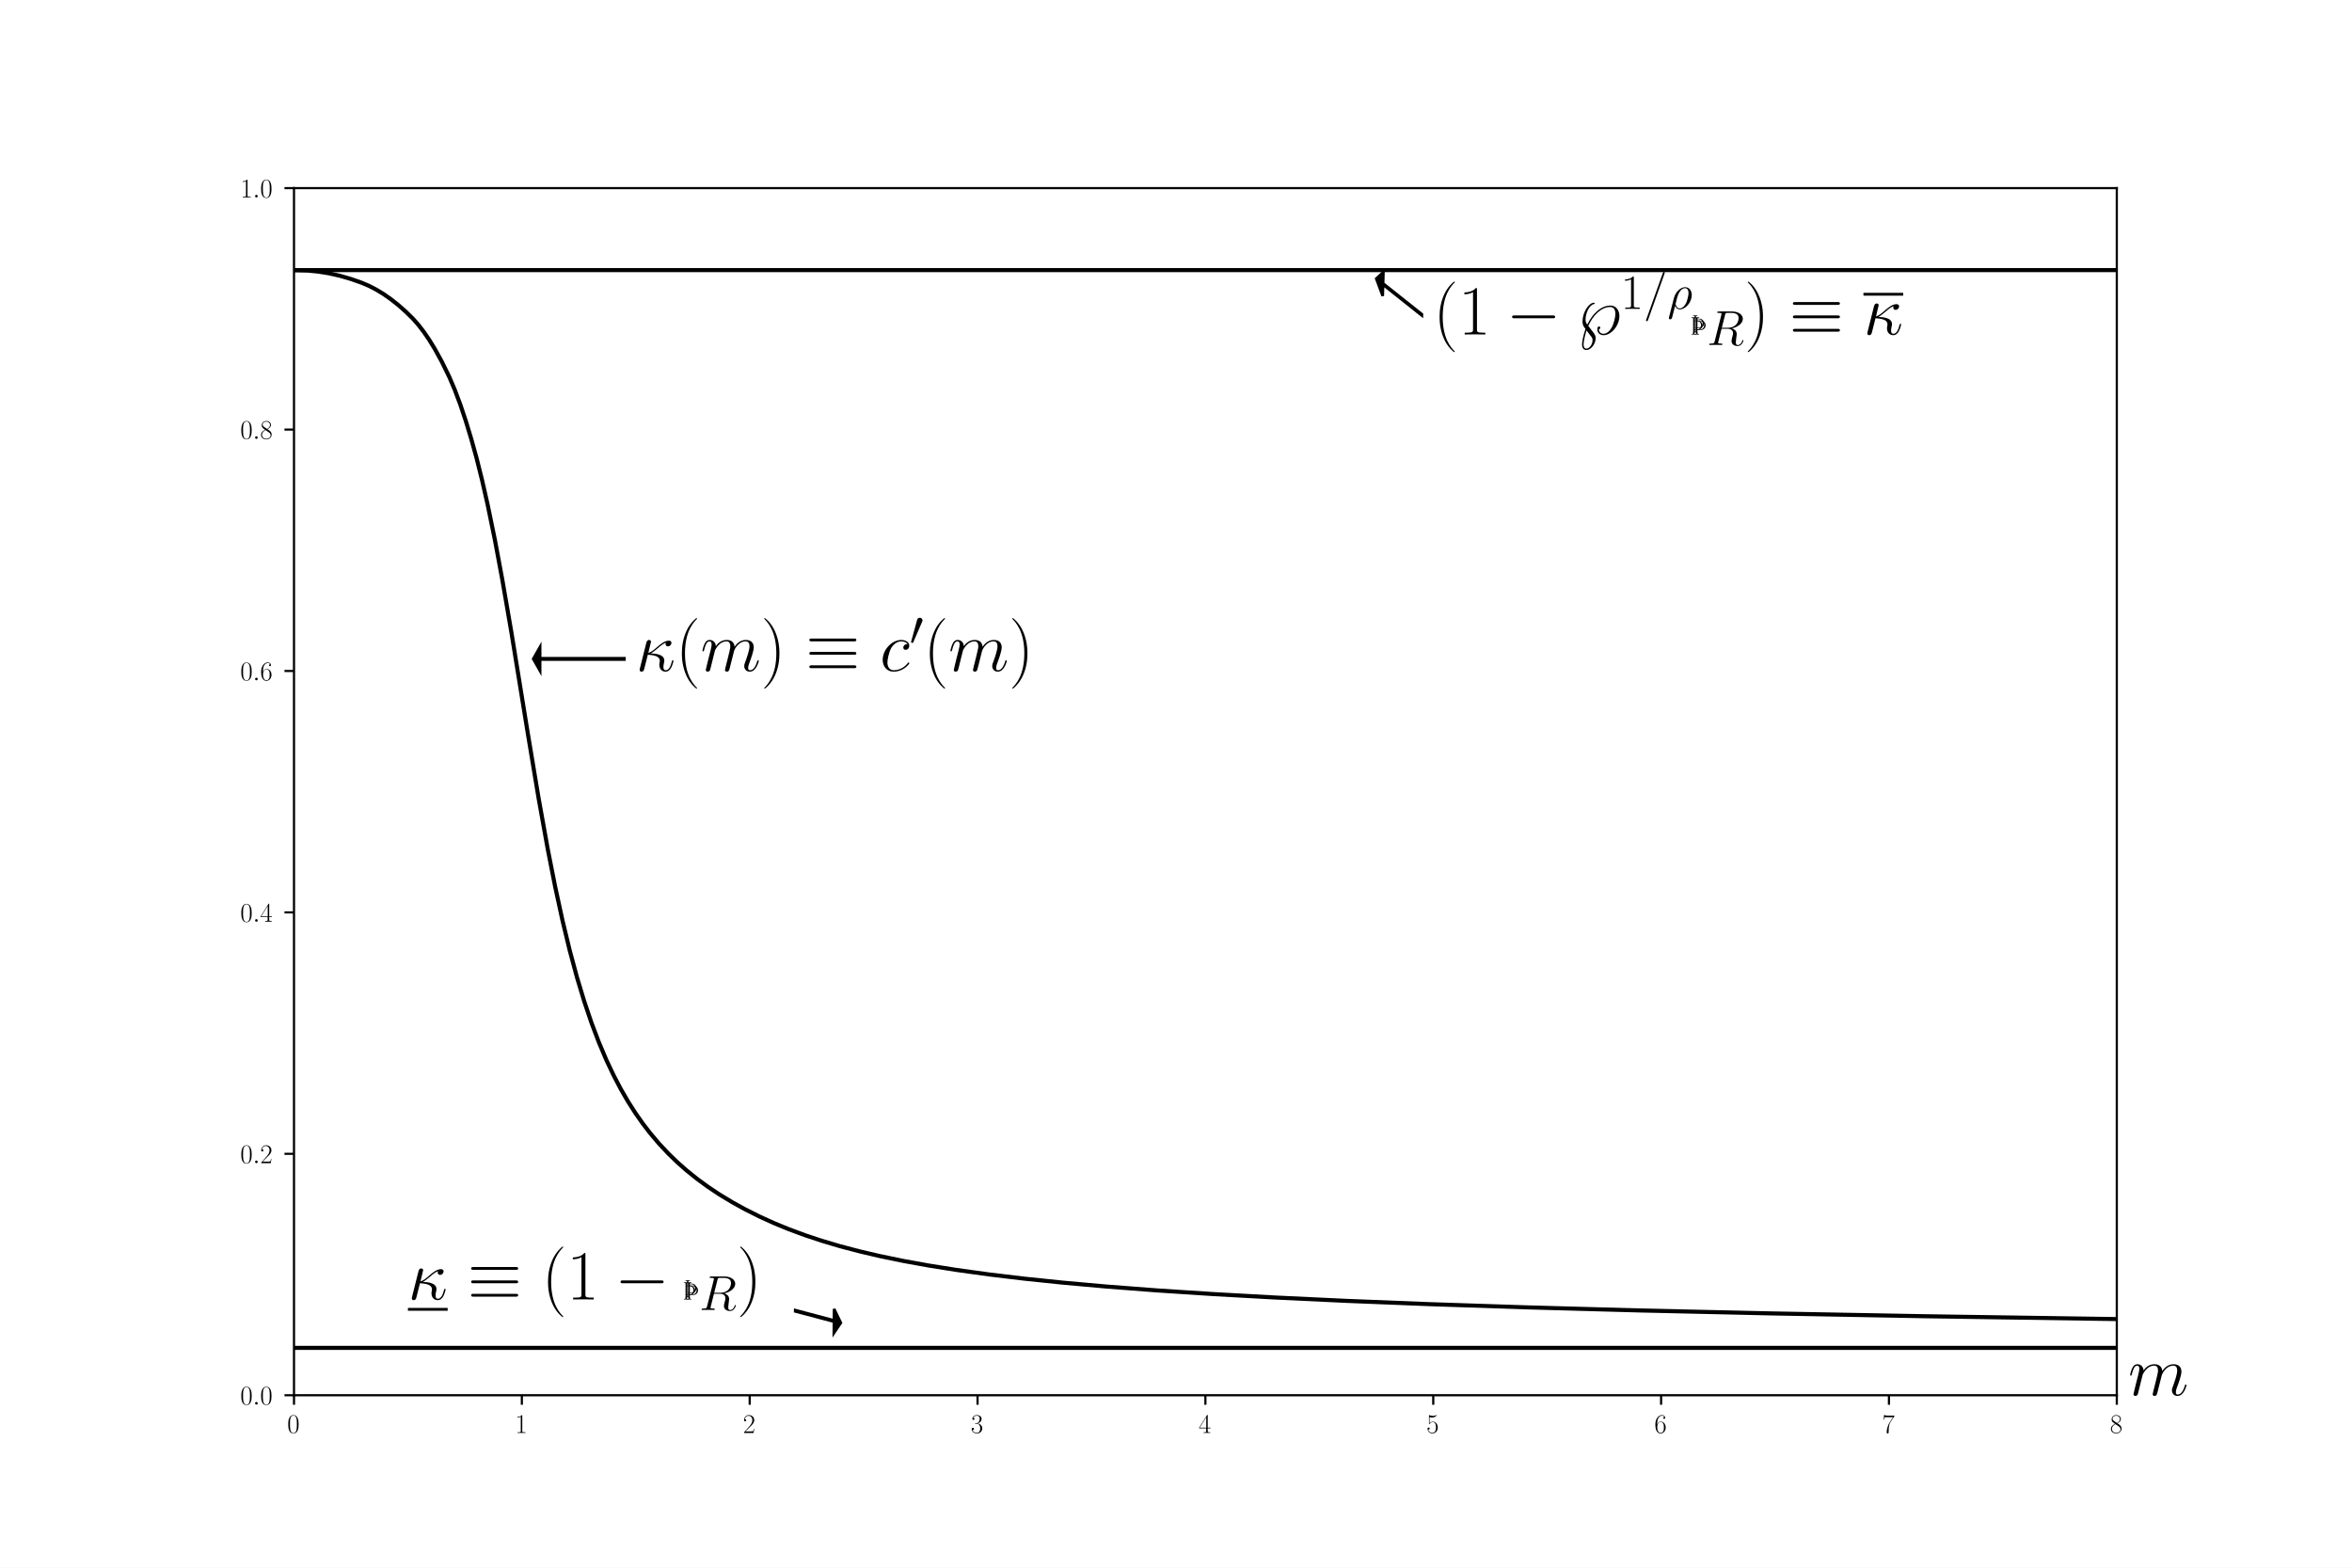
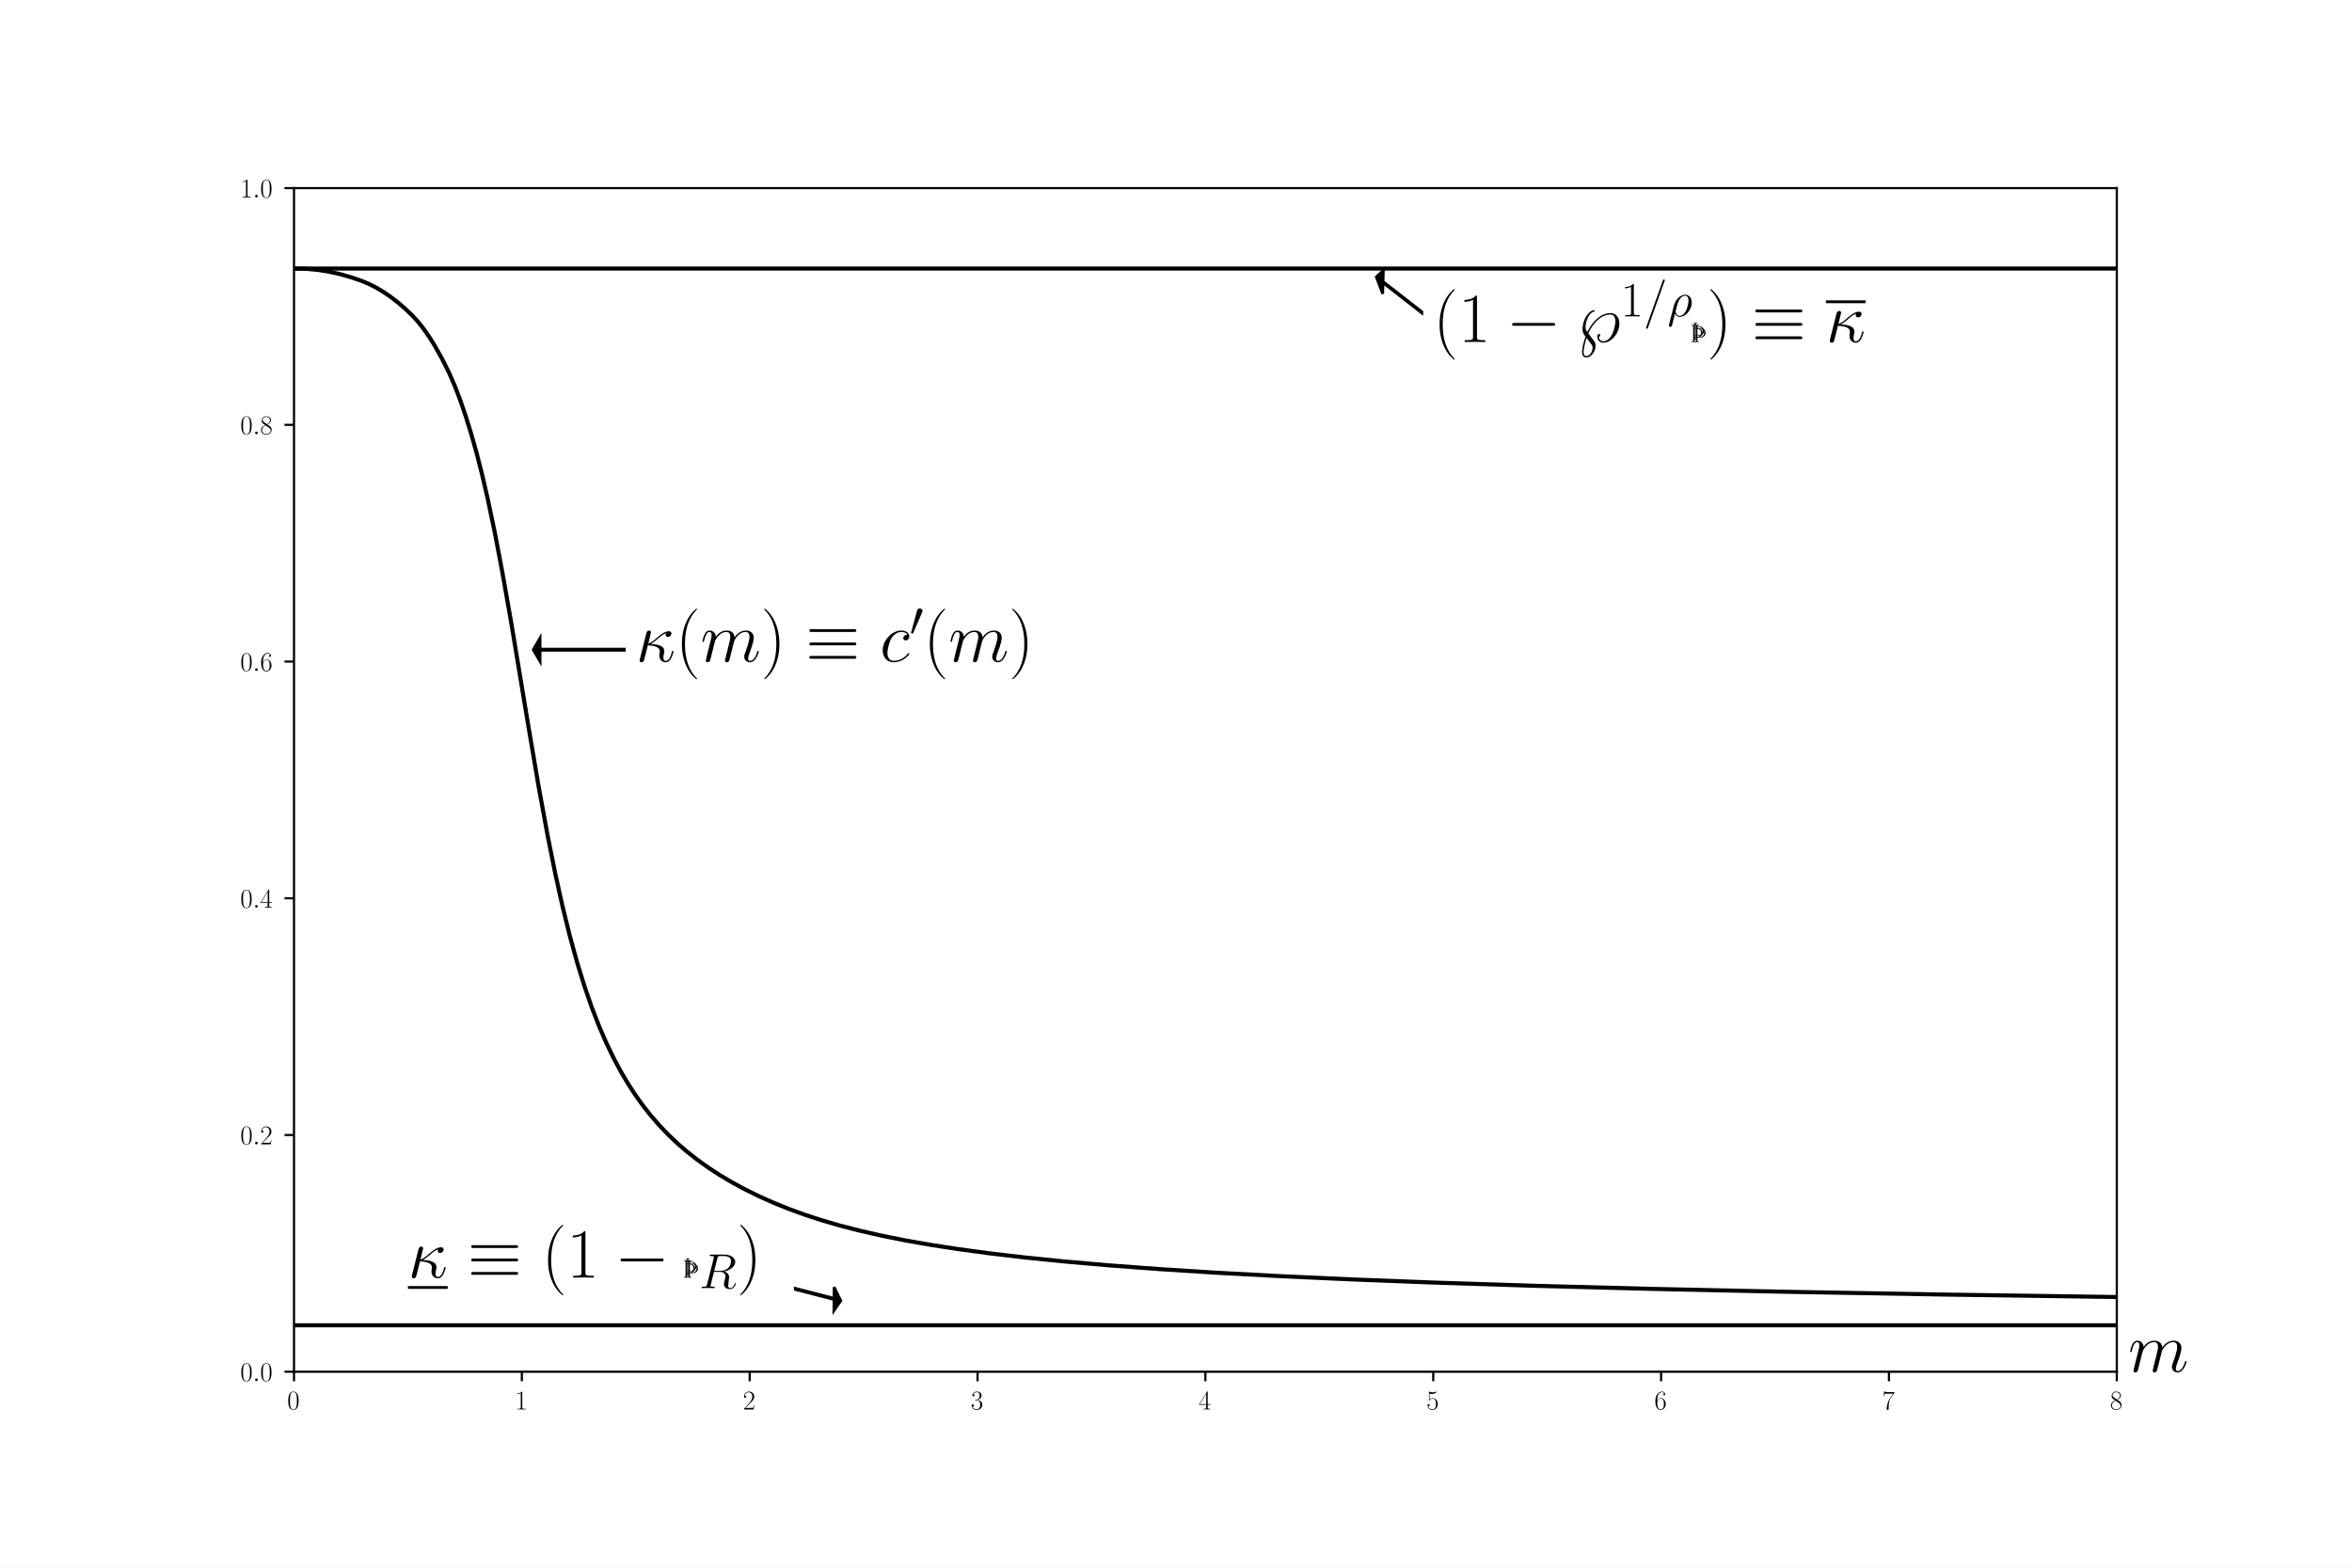
<svg xmlns="http://www.w3.org/2000/svg" xmlns:xlink="http://www.w3.org/1999/xlink" height="576pt" version="1.1" viewBox="0 0 864 576" width="864pt">
  <defs>
    <style type="text/css">
- *{stroke-linecap:butt;stroke-linejoin:round;}
+ *{stroke-linecap:butt;stroke-linejoin:round;white-space:pre;}
  </style>
  </defs>
  <g id="figure_1">
    <g id="patch_1">
      <path d="M 0 576  L 864 576  L 864 0  L 0 0  z " style="fill:#ffffff;" />
    </g>
    <g id="axes_1">
      <g id="patch_2">
-         <path d="M 108 512.64  L 777.6 512.64  L 777.6 69.12  L 108 69.12  z " style="fill:#ffffff;" />
+         <path d="M 108 504  L 777.6 504  L 777.6 69.12  L 108 69.12  z " style="fill:#ffffff;" />
      </g>
      <g id="patch_3">
-         <path clip-path="url(#p92fea501e1)" d="M 195.885 242.093  L 198.396 237.658  L 198.396 241.871  L 229.365 241.871  L 229.365 242.315  L 198.396 242.315  L 198.396 246.528  z " style="stroke:#000000;stroke-linejoin:miter;" />
+         <path clip-path="url(#p0d720667c1)" d="M 195.885 238.723  L 198.396 234.374  L 198.396 238.506  L 229.365 238.506  L 229.365 238.941  L 198.396 238.941  L 198.396 243.072  z " style="stroke:#000000;stroke-linejoin:miter;" />
      </g>
      <g id="patch_4">
-         <path clip-path="url(#p92fea501e1)" d="M 308.88 486.029  L 306.33 489.794  L 306.37 485.586  L 292.138 481.815  L 292.142 481.372  L 306.374 485.143  L 306.414 480.935  z " style="stroke:#000000;stroke-linejoin:miter;" />
+         <path clip-path="url(#p0d720667c1)" d="M 308.88 477.907  L 306.33 481.599  L 306.37 477.473  L 292.138 473.776  L 292.142 473.341  L 306.374 477.039  L 306.414 472.912  z " style="stroke:#000000;stroke-linejoin:miter;" />
      </g>
      <g id="patch_5">
-         <path clip-path="url(#p92fea501e1)" d="M 505.575 102.384  L 508.182 99.972  L 508.064 104.138  L 522.321 115.47  L 522.309 115.909  L 508.052 104.577  L 507.934 108.744  z " style="stroke:#000000;stroke-linejoin:miter;" />
+         <path clip-path="url(#p0d720667c1)" d="M 505.575 101.736  L 508.182 99.371  L 508.064 103.456  L 522.321 114.567  L 522.309 114.997  L 508.052 103.886  L 507.934 107.972  z " style="stroke:#000000;stroke-linejoin:miter;" />
      </g>
      <g id="matplotlib.axis_1">
        <g id="xtick_1">
          <g id="line2d_1">
            <defs>
-               <path d="M 0 0  L 0 3.5  " id="m17b3626d78" style="stroke:#000000;stroke-width:0.8;" />
-             </defs>
-             <g>
-               <use style="stroke:#000000;stroke-width:0.8;" x="108" xlink:href="#m17b3626d78" y="512.64" />
+               <path d="M 0 0  L 0 3.5  " id="meaaaafd32d" style="stroke:#000000;stroke-width:0.8;" />
+             </defs>
+             <g>
+               <use style="stroke:#000000;stroke-width:0.8;" x="108" xlink:href="#meaaaafd32d" y="504" />
            </g>
          </g>
          <g id="text_1">
            <defs>
              <path d="M 42 31.844  C 42 37.969 41.906 48.422 37.703 56.453  C 34 63.484 28.094 66 22.906 66  C 18.094 66 12 63.781 8.203 56.562  C 4.203 49.016 3.797 39.672 3.797 31.844  C 3.797 26.109 3.906 17.375 7 9.734  C 11.297 -0.609 19 -2 22.906 -2  C 27.5 -2 34.5 -0.109 38.594 9.438  C 41.594 16.375 42 24.5 42 31.844  z M 22.906 -0.406  C 16.5 -0.406 12.703 5.125 11.297 12.75  C 10.203 18.688 10.203 27.328 10.203 32.953  C 10.203 40.688 10.203 47.109 11.5 53.234  C 13.406 61.781 19 64.391 22.906 64.391  C 27 64.391 32.297 61.672 34.203 53.438  C 35.5 47.719 35.594 40.984 35.594 32.953  C 35.594 26.422 35.594 18.375 34.406 12.453  C 32.297 1.5 26.406 -0.406 22.906 -0.406  z " id="CMR17-48" />
            </defs>
-             <g transform="translate(105.5093 526.5015)scale(0.1 -0.1)">
+             <g transform="translate(105.5093 517.8615)scale(0.1 -0.1)">
              <use transform="scale(0.996264)" xlink:href="#CMR17-48" />
            </g>
          </g>
        </g>
        <g id="xtick_2">
          <g id="line2d_2">
            <g>
-               <use style="stroke:#000000;stroke-width:0.8;" x="191.7" xlink:href="#m17b3626d78" y="512.64" />
+               <use style="stroke:#000000;stroke-width:0.8;" x="191.7" xlink:href="#meaaaafd32d" y="504" />
            </g>
          </g>
          <g id="text_2">
            <defs>
              <path d="M 26.594 63.797  C 26.594 65.891 26.5 66 25.094 66  C 21.203 61.359 15.297 59.891 9.703 59.688  C 9.406 59.688 8.906 59.688 8.797 59.5  C 8.703 59.297 8.703 59.094 8.703 57  C 11.797 57 17 57.594 21 59.984  L 21 7.297  C 21 3.797 20.797 2.594 12.203 2.594  L 9.203 2.594  L 9.203 0  C 14 0.094 19 0.188 23.797 0.188  C 28.594 0.188 33.594 0.094 38.406 0  L 38.406 2.594  L 35.406 2.594  C 26.797 2.594 26.594 3.688 26.594 7.297  z " id="CMR17-49" />
            </defs>
-             <g transform="translate(189.2093 526.5015)scale(0.1 -0.1)">
+             <g transform="translate(189.2093 517.8615)scale(0.1 -0.1)">
              <use transform="scale(0.996264)" xlink:href="#CMR17-49" />
            </g>
          </g>
        </g>
        <g id="xtick_3">
          <g id="line2d_3">
            <g>
-               <use style="stroke:#000000;stroke-width:0.8;" x="275.4" xlink:href="#m17b3626d78" y="512.64" />
+               <use style="stroke:#000000;stroke-width:0.8;" x="275.4" xlink:href="#meaaaafd32d" y="504" />
            </g>
          </g>
          <g id="text_3">
            <defs>
              <path d="M 41.703 15.469  L 39.906 15.469  C 38.906 8.391 38.094 7.188 37.703 6.594  C 37.203 5.797 30 5.797 28.594 5.797  L 9.406 5.797  C 13 9.688 20 16.766 28.5 24.938  C 34.594 30.719 41.703 37.5 41.703 47.391  C 41.703 59.188 32.297 66 21.797 66  C 10.797 66 4.094 56.297 4.094 47.297  C 4.094 43.391 7 42.891 8.203 42.891  C 9.203 42.891 12.203 43.484 12.203 46.984  C 12.203 50.094 9.594 51 8.203 51  C 7.594 51 7 50.891 6.594 50.688  C 8.5 59.188 14.297 63.391 20.406 63.391  C 29.094 63.391 34.797 56.5 34.797 47.391  C 34.797 38.703 29.703 31.219 24 24.734  L 4.094 2.297  L 4.094 0  L 39.297 0  z " id="CMR17-50" />
            </defs>
-             <g transform="translate(272.9093 526.5015)scale(0.1 -0.1)">
+             <g transform="translate(272.9093 517.8615)scale(0.1 -0.1)">
              <use transform="scale(0.996264)" xlink:href="#CMR17-50" />
            </g>
          </g>
        </g>
        <g id="xtick_4">
          <g id="line2d_4">
            <g>
-               <use style="stroke:#000000;stroke-width:0.8;" x="359.1" xlink:href="#m17b3626d78" y="512.64" />
+               <use style="stroke:#000000;stroke-width:0.8;" x="359.1" xlink:href="#meaaaafd32d" y="504" />
            </g>
          </g>
          <g id="text_4">
            <defs>
              <path d="M 22.094 34  C 31 34 34.906 26.141 34.906 17.094  C 34.906 5.031 28.5 0.391 22.703 0.391  C 17.406 0.391 8.797 3.016 6.094 10.797  C 6.594 10.594 7.094 10.594 7.594 10.594  C 10 10.594 11.797 12.188 11.797 14.797  C 11.797 17.688 9.594 19 7.594 19  C 5.906 19 3.297 18.188 3.297 14.484  C 3.297 5.234 12.297 -2 22.906 -2  C 34 -2 42.5 6.75 42.5 16.984  C 42.5 26.844 34.5 34 25 35.094  C 32.594 36.672 39.906 43.375 39.906 52.391  C 39.906 60.25 32 66 23 66  C 13.906 66 5.906 60.344 5.906 52.297  C 5.906 48.797 8.5 48.188 9.797 48.188  C 11.906 48.188 13.703 49.484 13.703 52.094  C 13.703 54.688 11.906 56 9.797 56  C 9.406 56 8.906 56 8.5 55.797  C 11.406 62.484 19.297 63.688 22.797 63.688  C 26.297 63.688 32.906 61.969 32.906 52.297  C 32.906 49.484 32.5 44.547 29.094 40.219  C 26.094 36.391 22.703 36.188 19.406 35.891  C 18.906 35.891 16.594 35.688 16.203 35.688  C 15.5 35.594 15.094 35.5 15.094 34.797  C 15.094 34.094 15.203 34 17.203 34  z " id="CMR17-51" />
            </defs>
-             <g transform="translate(356.6093 526.5015)scale(0.1 -0.1)">
+             <g transform="translate(356.6093 517.8615)scale(0.1 -0.1)">
              <use transform="scale(0.996264)" xlink:href="#CMR17-51" />
            </g>
          </g>
        </g>
        <g id="xtick_5">
          <g id="line2d_5">
            <g>
-               <use style="stroke:#000000;stroke-width:0.8;" x="442.8" xlink:href="#m17b3626d78" y="512.64" />
+               <use style="stroke:#000000;stroke-width:0.8;" x="442.8" xlink:href="#meaaaafd32d" y="504" />
            </g>
          </g>
          <g id="text_5">
            <defs>
              <path d="M 33.594 64.797  C 33.594 66.891 33.5 67 31.703 67  L 2 19.594  L 2 17  L 27.797 17  L 27.797 7.188  C 27.797 3.594 27.594 2.594 20.594 2.594  L 18.703 2.594  L 18.703 0  C 21.906 0.188 27.297 0.188 30.703 0.188  C 34.094 0.188 39.5 0.188 42.703 0  L 42.703 2.594  L 40.797 2.594  C 33.797 2.594 33.594 3.594 33.594 7.188  L 33.594 17  L 43.797 17  L 43.797 19.594  L 33.594 19.594  z M 28.094 58.172  L 28.094 19.594  L 4 19.594  z " id="CMR17-52" />
            </defs>
-             <g transform="translate(440.3093 526.5015)scale(0.1 -0.1)">
+             <g transform="translate(440.3093 517.8615)scale(0.1 -0.1)">
              <use transform="scale(0.996264)" xlink:href="#CMR17-52" />
            </g>
          </g>
        </g>
        <g id="xtick_6">
          <g id="line2d_6">
            <g>
-               <use style="stroke:#000000;stroke-width:0.8;" x="526.5" xlink:href="#m17b3626d78" y="512.64" />
+               <use style="stroke:#000000;stroke-width:0.8;" x="526.5" xlink:href="#meaaaafd32d" y="504" />
            </g>
          </g>
          <g id="text_6">
            <defs>
              <path d="M 11.406 58.594  C 12.406 58.188 16.5 56.891 20.703 56.891  C 30 56.891 35.094 61.891 38 64.688  C 38 65.484 38 66 37.406 66  C 37.297 66 37.094 66 36.297 65.594  C 32.797 64.094 28.703 63 23.703 63  C 20.703 63 16.203 63.359 11.297 65.484  C 10.203 66 10 66 9.906 66  C 9.406 66 9.297 65.891 9.297 63.906  L 9.297 34.859  C 9.297 33.016 9.297 32.5 10.297 32.5  C 10.797 32.5 11 32.703 11.5 33.422  C 14.703 38.047 19.094 40 24.094 40  C 27.594 40 35.094 37.734 35.094 20.203  C 35.094 16.984 35.094 11.188 32.094 6.594  C 29.594 2.484 25.703 0.391 21.406 0.391  C 14.797 0.391 8.094 4.984 6.297 12.688  C 6.703 12.594 7.5 12.391 7.906 12.391  C 9.203 12.391 11.703 13.094 11.703 16.188  C 11.703 18.891 9.797 20 7.906 20  C 5.594 20 4.094 18.594 4.094 15.797  C 4.094 7.094 11 -2 21.594 -2  C 31.906 -2 41.703 6.891 41.703 19.797  C 41.703 32.094 33.906 41.594 24.203 41.594  C 19.094 41.594 14.797 39.688 11.406 36  z " id="CMR17-53" />
            </defs>
-             <g transform="translate(524.0093 526.5015)scale(0.1 -0.1)">
+             <g transform="translate(524.0093 517.8615)scale(0.1 -0.1)">
              <use transform="scale(0.996264)" xlink:href="#CMR17-53" />
            </g>
          </g>
        </g>
        <g id="xtick_7">
          <g id="line2d_7">
            <g>
-               <use style="stroke:#000000;stroke-width:0.8;" x="610.2" xlink:href="#m17b3626d78" y="512.64" />
+               <use style="stroke:#000000;stroke-width:0.8;" x="610.2" xlink:href="#meaaaafd32d" y="504" />
            </g>
          </g>
          <g id="text_7">
            <defs>
              <path d="M 10.594 34.344  C 10.594 58 21.797 63.688 28.297 63.688  C 30.406 63.688 35.5 63.266 37.5 59.094  C 35.906 59.094 32.906 59.094 32.906 55.594  C 32.906 52.891 35.094 52 36.5 52  C 37.406 52 40.094 52.391 40.094 55.797  C 40.094 62.297 35.094 66 28.203 66  C 16.297 66 3.797 53.297 3.797 31.422  C 3.797 4.016 15.094 -2 23.094 -2  C 32.797 -2 42 6.734 42 20.234  C 42 32.828 33.906 42 23.703 42  C 17.594 42 13.094 37.969 10.594 30.922  z M 23.094 0.391  C 10.797 0.391 10.797 18.938 10.797 22.656  C 10.797 29.906 14.203 40.391 23.5 40.391  C 25.203 40.391 30.094 40.391 33.406 33.438  C 35.203 29.516 35.203 25.375 35.203 20.344  C 35.203 14.906 35.203 10.875 33.094 6.844  C 30.906 2.703 27.703 0.391 23.094 0.391  z " id="CMR17-54" />
            </defs>
-             <g transform="translate(607.7093 526.5015)scale(0.1 -0.1)">
+             <g transform="translate(607.7093 517.8615)scale(0.1 -0.1)">
              <use transform="scale(0.996264)" xlink:href="#CMR17-54" />
            </g>
          </g>
        </g>
        <g id="xtick_8">
          <g id="line2d_8">
            <g>
-               <use style="stroke:#000000;stroke-width:0.8;" x="693.9" xlink:href="#m17b3626d78" y="512.64" />
+               <use style="stroke:#000000;stroke-width:0.8;" x="693.9" xlink:href="#meaaaafd32d" y="504" />
            </g>
          </g>
          <g id="text_8">
            <defs>
              <path d="M 45.094 61.797  L 45.094 64  L 21.594 64  C 9.906 64 9.703 65.094 9.297 67  L 7.5 67  L 4.594 48.5  L 6.406 48.5  C 6.703 50.406 7.406 55.5 8.594 57.391  C 9.203 58.188 16.594 58.188 18.297 58.188  L 40.297 58.188  L 29.203 41.719  C 21.797 30.641 16.703 15.672 16.703 2.594  C 16.703 1.391 16.703 -2 20.297 -2  C 23.906 -2 23.906 1.391 23.906 2.688  L 23.906 7.281  C 23.906 23.656 26.703 34.438 31.297 41.312  z " id="CMR17-55" />
            </defs>
-             <g transform="translate(691.4093 526.5015)scale(0.1 -0.1)">
+             <g transform="translate(691.4093 517.8615)scale(0.1 -0.1)">
              <use transform="scale(0.996264)" xlink:href="#CMR17-55" />
            </g>
          </g>
        </g>
        <g id="xtick_9">
          <g id="line2d_9">
            <g>
-               <use style="stroke:#000000;stroke-width:0.8;" x="777.6" xlink:href="#m17b3626d78" y="512.64" />
+               <use style="stroke:#000000;stroke-width:0.8;" x="777.6" xlink:href="#meaaaafd32d" y="504" />
            </g>
          </g>
          <g id="text_9">
            <defs>
              <path d="M 27.203 35.766  C 33.5 38.969 39.906 43.797 39.906 51.531  C 39.906 60.688 31.094 66 23 66  C 13.906 66 5.906 59.375 5.906 50.234  C 5.906 47.719 6.5 43.391 10.406 39.578  C 11.406 38.578 15.594 35.562 18.297 33.656  C 13.797 31.344 3.297 25.812 3.297 14.766  C 3.297 4.406 13.094 -2 22.797 -2  C 33.5 -2 42.5 5.719 42.5 15.969  C 42.5 25.109 36.406 29.328 32.406 32.047  z M 14.094 44.609  C 13.297 45.109 9.297 48.219 9.297 52.938  C 9.297 59.078 15.594 63.688 22.797 63.688  C 30.703 63.688 36.5 58.062 36.5 51.531  C 36.5 42.188 26.094 36.859 25.594 36.859  C 25.5 36.859 25.406 36.859 24.594 37.469  z M 32.5 24  C 34 22.906 38.797 19.578 38.797 13.453  C 38.797 6.016 31.406 0.391 23 0.391  C 13.906 0.391 7 6.922 7 14.859  C 7 22.797 13.094 29.438 20 32.547  z " id="CMR17-56" />
            </defs>
-             <g transform="translate(775.1093 526.5015)scale(0.1 -0.1)">
+             <g transform="translate(775.1093 517.8615)scale(0.1 -0.1)">
              <use transform="scale(0.996264)" xlink:href="#CMR17-56" />
            </g>
          </g>
        </g>
      </g>
      <g id="matplotlib.axis_2">
        <g id="ytick_1">
          <g id="line2d_10">
            <defs>
-               <path d="M 0 0  L -3.5 0  " id="m0afa3647ec" style="stroke:#000000;stroke-width:0.8;" />
-             </defs>
-             <g>
-               <use style="stroke:#000000;stroke-width:0.8;" x="108" xlink:href="#m0afa3647ec" y="512.64" />
+               <path d="M 0 0  L -3.5 0  " id="m9a73e5febc" style="stroke:#000000;stroke-width:0.8;" />
+             </defs>
+             <g>
+               <use style="stroke:#000000;stroke-width:0.8;" x="108" xlink:href="#m9a73e5febc" y="504" />
            </g>
          </g>
          <g id="text_10">
            <defs>
              <path d="M 18.406 4.797  C 18.406 7.688 16 9.688 13.594 9.688  C 10.703 9.688 8.703 7.297 8.703 4.891  C 8.703 2 11.094 0 13.5 0  C 16.406 0 18.406 2.391 18.406 4.797  z " id="CMMI12-58" />
            </defs>
-             <g transform="translate(88.26992 516.0707)scale(0.1 -0.1)">
+             <g transform="translate(88.26992 507.4307)scale(0.1 -0.1)">
              <use transform="scale(0.996264)" xlink:href="#CMR17-48" />
              <use transform="translate(45.69048 0)scale(0.996264)" xlink:href="#CMMI12-58" />
              <use transform="translate(72.78765 0)scale(0.996264)" xlink:href="#CMR17-48" />
            </g>
          </g>
        </g>
        <g id="ytick_2">
          <g id="line2d_11">
            <g>
-               <use style="stroke:#000000;stroke-width:0.8;" x="108" xlink:href="#m0afa3647ec" y="423.936" />
+               <use style="stroke:#000000;stroke-width:0.8;" x="108" xlink:href="#m9a73e5febc" y="417.024" />
            </g>
          </g>
          <g id="text_11">
-             <g transform="translate(88.26992 427.3667)scale(0.1 -0.1)">
+             <g transform="translate(88.26992 420.4547)scale(0.1 -0.1)">
              <use transform="scale(0.996264)" xlink:href="#CMR17-48" />
              <use transform="translate(45.69048 0)scale(0.996264)" xlink:href="#CMMI12-58" />
              <use transform="translate(72.78765 0)scale(0.996264)" xlink:href="#CMR17-50" />
            </g>
          </g>
        </g>
        <g id="ytick_3">
          <g id="line2d_12">
            <g>
-               <use style="stroke:#000000;stroke-width:0.8;" x="108" xlink:href="#m0afa3647ec" y="335.232" />
+               <use style="stroke:#000000;stroke-width:0.8;" x="108" xlink:href="#m9a73e5febc" y="330.048" />
            </g>
          </g>
          <g id="text_12">
-             <g transform="translate(88.26992 338.6627)scale(0.1 -0.1)">
+             <g transform="translate(88.26992 333.4787)scale(0.1 -0.1)">
              <use transform="scale(0.996264)" xlink:href="#CMR17-48" />
              <use transform="translate(45.69048 0)scale(0.996264)" xlink:href="#CMMI12-58" />
              <use transform="translate(72.78765 0)scale(0.996264)" xlink:href="#CMR17-52" />
            </g>
          </g>
        </g>
        <g id="ytick_4">
          <g id="line2d_13">
            <g>
-               <use style="stroke:#000000;stroke-width:0.8;" x="108" xlink:href="#m0afa3647ec" y="246.528" />
+               <use style="stroke:#000000;stroke-width:0.8;" x="108" xlink:href="#m9a73e5febc" y="243.072" />
            </g>
          </g>
          <g id="text_13">
-             <g transform="translate(88.26992 249.9587)scale(0.1 -0.1)">
+             <g transform="translate(88.26992 246.5027)scale(0.1 -0.1)">
              <use transform="scale(0.996264)" xlink:href="#CMR17-48" />
              <use transform="translate(45.69048 0)scale(0.996264)" xlink:href="#CMMI12-58" />
              <use transform="translate(72.78765 0)scale(0.996264)" xlink:href="#CMR17-54" />
            </g>
          </g>
        </g>
        <g id="ytick_5">
          <g id="line2d_14">
            <g>
-               <use style="stroke:#000000;stroke-width:0.8;" x="108" xlink:href="#m0afa3647ec" y="157.824" />
+               <use style="stroke:#000000;stroke-width:0.8;" x="108" xlink:href="#m9a73e5febc" y="156.096" />
            </g>
          </g>
          <g id="text_14">
-             <g transform="translate(88.26992 161.2547)scale(0.1 -0.1)">
+             <g transform="translate(88.26992 159.5267)scale(0.1 -0.1)">
              <use transform="scale(0.996264)" xlink:href="#CMR17-48" />
              <use transform="translate(45.69048 0)scale(0.996264)" xlink:href="#CMMI12-58" />
              <use transform="translate(72.78765 0)scale(0.996264)" xlink:href="#CMR17-56" />
            </g>
          </g>
        </g>
        <g id="ytick_6">
          <g id="line2d_15">
            <g>
-               <use style="stroke:#000000;stroke-width:0.8;" x="108" xlink:href="#m0afa3647ec" y="69.12" />
+               <use style="stroke:#000000;stroke-width:0.8;" x="108" xlink:href="#m9a73e5febc" y="69.12" />
            </g>
          </g>
          <g id="text_15">
            <g transform="translate(88.26992 72.55074)scale(0.1 -0.1)">
              <use transform="scale(0.996264)" xlink:href="#CMR17-49" />
              <use transform="translate(45.69048 0)scale(0.996264)" xlink:href="#CMMI12-58" />
              <use transform="translate(72.78765 0)scale(0.996264)" xlink:href="#CMR17-48" />
            </g>
          </g>
        </g>
      </g>
      <g id="line2d_16">
-         <path clip-path="url(#p92fea501e1)" d="M 108.084 99.251  L 112.775 99.386  L 116.796 99.772  L 120.817 100.417  L 124.838 101.323  L 128.859 102.489  L 132.881 103.897  L 135.561 105.041  L 138.242 106.429  L 140.923 108.062  L 143.604 109.939  L 146.284 112.062  L 148.965 114.428  L 151.646 117.045  L 153.656 119.317  L 155.667 121.924  L 157.678 124.864  L 159.688 128.137  L 162.369 133.021  L 165.05 138.505  L 167.06 143.229  L 169.071 148.585  L 171.081 154.574  L 173.092 161.194  L 175.102 168.448  L 177.113 176.522  L 179.123 185.377  L 181.804 198.399  L 184.485 212.789  L 187.836 232.186  L 193.868 269.327  L 197.889 293.479  L 201.24 312.12  L 203.92 325.719  L 206.601 338.076  L 209.282 349.189  L 211.963 359.14  L 214.643 368.006  L 217.324 375.933  L 220.005 382.997  L 222.686 389.334  L 225.366 395.013  L 228.047 400.133  L 230.728 404.758  L 233.409 408.954  L 236.089 412.774  L 238.77 416.267  L 242.121 420.228  L 245.472 423.802  L 248.823 427.051  L 252.174 430.007  L 256.195 433.24  L 260.216 436.166  L 264.237 438.843  L 268.928 441.687  L 273.62 444.277  L 278.981 446.97  L 284.343 449.403  L 289.704 451.611  L 295.736 453.849  L 301.768 455.854  L 308.469 457.848  L 315.842 459.789  L 323.214 461.512  L 331.926 463.31  L 341.309 465.005  L 351.361 466.601  L 363.425 468.268  L 376.158 469.79  L 390.232 471.249  L 406.317 472.69  L 425.082 474.128  L 445.858 475.481  L 468.644 476.743  L 494.781 477.971  L 524.94 479.165  L 560.46 480.34  L 602.011 481.479  L 650.935 482.578  L 707.901 483.621  L 774.919 484.615  L 777.6 484.65  L 777.6 484.65  " style="fill:none;stroke:#000000;stroke-linecap:square;stroke-width:1.5;" />
+         <path clip-path="url(#p0d720667c1)" d="M 108.084 98.664  L 112.775 98.796  L 116.796 99.174  L 120.817 99.808  L 124.838 100.696  L 128.859 101.839  L 132.881 103.22  L 135.561 104.341  L 138.242 105.702  L 140.923 107.303  L 143.604 109.144  L 146.284 111.225  L 148.965 113.546  L 151.646 116.111  L 153.656 118.34  L 155.667 120.895  L 157.678 123.778  L 159.688 126.988  L 162.369 131.776  L 165.05 137.153  L 167.06 141.785  L 169.071 147.037  L 171.081 152.909  L 173.092 159.401  L 175.102 166.513  L 177.113 174.43  L 179.123 183.112  L 181.804 195.881  L 184.485 209.99  L 187.836 229.01  L 193.868 265.427  L 197.889 289.108  L 201.24 307.386  L 203.92 320.72  L 206.601 332.837  L 209.282 343.733  L 211.963 353.49  L 214.643 362.183  L 217.324 369.956  L 220.005 376.883  L 222.686 383.096  L 225.366 388.665  L 228.047 393.685  L 230.728 398.22  L 233.409 402.334  L 236.089 406.08  L 238.77 409.504  L 242.121 413.389  L 245.472 416.893  L 248.823 420.078  L 252.174 422.977  L 256.195 426.147  L 260.216 429.016  L 264.237 431.641  L 268.928 434.429  L 273.62 436.969  L 278.981 439.609  L 284.343 441.995  L 289.704 444.16  L 295.736 446.354  L 301.768 448.321  L 308.469 450.276  L 315.842 452.179  L 323.884 454.012  L 332.596 455.757  L 341.979 457.404  L 352.032 458.954  L 364.095 460.576  L 376.828 462.058  L 390.902 463.479  L 406.987 464.882  L 425.752 466.284  L 446.528 467.604  L 469.984 468.869  L 496.792 470.091  L 527.62 471.272  L 563.811 472.428  L 606.032 473.542  L 656.296 474.629  L 715.943 475.675  L 777.6 476.555  L 777.6 476.555  " style="fill:none;stroke:#000000;stroke-linecap:square;stroke-width:1.5;" />
      </g>
      <g id="line2d_17">
-         <path clip-path="url(#p92fea501e1)" d="M 108 99.251  L 777.6 99.251  " style="fill:none;stroke:#000000;stroke-linecap:square;stroke-width:1.5;" />
+         <path clip-path="url(#p0d720667c1)" d="M 108 98.664  L 777.6 98.664  " style="fill:none;stroke:#000000;stroke-linecap:square;stroke-width:1.5;" />
      </g>
      <g id="line2d_18">
-         <path clip-path="url(#p92fea501e1)" d="M 108 495.24  L 777.6 495.24  " style="fill:none;stroke:#000000;stroke-linecap:square;stroke-width:1.5;" />
+         <path clip-path="url(#p0d720667c1)" d="M 108 486.939  L 777.6 486.939  " style="fill:none;stroke:#000000;stroke-linecap:square;stroke-width:1.5;" />
      </g>
      <g id="patch_6">
-         <path d="M 108 512.64  L 108 69.12  " style="fill:none;stroke:#000000;stroke-linecap:square;stroke-linejoin:miter;stroke-width:0.8;" />
+         <path d="M 108 504  L 108 69.12  " style="fill:none;stroke:#000000;stroke-linecap:square;stroke-linejoin:miter;stroke-width:0.8;" />
      </g>
      <g id="patch_7">
-         <path d="M 777.6 512.64  L 777.6 69.12  " style="fill:none;stroke:#000000;stroke-linecap:square;stroke-linejoin:miter;stroke-width:0.8;" />
+         <path d="M 777.6 504  L 777.6 69.12  " style="fill:none;stroke:#000000;stroke-linecap:square;stroke-linejoin:miter;stroke-width:0.8;" />
      </g>
      <g id="patch_8">
-         <path d="M 108 512.64  L 777.6 512.64  " style="fill:none;stroke:#000000;stroke-linecap:square;stroke-linejoin:miter;stroke-width:0.8;" />
+         <path d="M 108 504  L 777.6 504  " style="fill:none;stroke:#000000;stroke-linecap:square;stroke-linejoin:miter;stroke-width:0.8;" />
      </g>
      <g id="patch_9">
        <path d="M 108 69.12  L 777.6 69.12  " style="fill:none;stroke:#000000;stroke-linecap:square;stroke-linejoin:miter;stroke-width:0.8;" />
      </g>
      <g id="text_16">
        <defs>
          <path d="M 21.297 24.922  C 24.594 26.719 28.297 29.812 30.797 31.906  C 36.797 37.094 39 38.688 42.797 40.188  C 42.406 39.594 42.297 38.797 42.297 38.094  C 42.297 35.391 44.594 34.891 45.594 34.891  C 48.797 34.891 50.594 37.891 50.594 39.797  C 50.594 40.391 50.406 43 46.906 43  C 40.906 43 35 37.891 30.594 34.188  C 24.797 29.109 21.906 26.922 17.797 25.625  L 21.594 41.484  C 21.594 43.094 20.297 44 19 44  C 18.094 44 15.906 43.688 15.094 40.484  L 5.797 3.484  C 5.5 2.281 5.5 2.094 5.5 1.484  C 5.5 0.094 6.594 -1 8.094 -1  C 11.094 -1 11.703 1.594 12.203 3.688  C 12.797 5.766 16.906 22.391 17.094 23  C 29.797 22.391 34.094 19.203 34.094 14.328  C 34.094 13.641 34.094 13.344 33.797 12.234  C 33.406 10.344 33.406 9.25 33.406 8.656  C 33.406 2.688 37.297 -1 42.203 -1  C 46.297 -1 48.594 1.891 50.094 4.469  C 52.203 8.359 53.5 13.828 53.5 14.234  C 53.5 14.734 53.094 15.125 52.5 15.125  C 51.594 15.125 51.5 14.734 51.094 13.141  C 49.797 8.359 47.594 1 42.5 1  C 40.297 1 39.203 2.281 39.203 5.766  C 39.203 7.656 39.594 9.859 40 11.344  C 40.203 12.344 40.5 13.531 40.5 14.625  C 40.5 23.719 27.906 24.625 21.297 24.922  z " id="CMMI12-20" />
          <path d="M 30.594 -24.406  C 30.594 -24.312 30.594 -24.109 30.297 -23.812  C 25.703 -19.109 13.406 -6.297 13.406 24.938  C 13.406 56.172 25.5 68.875 30.406 73.891  C 30.406 73.984 30.594 74.188 30.594 74.484  C 30.594 74.797 30.297 75 29.906 75  C 28.797 75 20.297 67.578 15.406 56.562  C 10.406 45.453 9 34.656 9 25.047  C 9 17.828 9.703 5.625 15.703 -7.297  C 20.5 -17.703 28.703 -25 29.906 -25  C 30.406 -25 30.594 -24.812 30.594 -24.406  z " id="CMR17-40" />
          <path d="M 20.594 29.219  C 20.797 29.828 23.297 34.812 27 38  C 29.594 40.391 33 41.984 36.906 41.984  C 40.906 41.984 42.297 39 42.297 35.016  C 42.297 34.406 42.297 32.422 41.094 27.734  L 38.594 17.453  C 37.797 14.453 35.906 7.078 35.703 5.984  C 35.297 4.484 34.703 1.891 34.703 1.484  C 34.703 0.094 35.797 -1 37.297 -1  C 40.297 -1 40.797 1.297 41.703 4.891  L 47.703 28.719  C 47.906 29.531 53.094 41.984 64.094 41.984  C 68.094 41.984 69.5 39 69.5 35.016  C 69.5 29.422 65.594 18.547 63.406 12.562  C 62.5 10.172 62 8.875 62 7.078  C 62 2.594 65.094 -1 69.906 -1  C 79.203 -1 82.703 13.656 82.703 14.266  C 82.703 14.766 82.297 15.156 81.703 15.156  C 80.797 15.156 80.703 14.859 80.203 13.156  C 77.906 5.188 74.203 1 70.203 1  C 69.203 1 67.594 1.094 67.594 4.281  C 67.594 6.875 68.797 10.078 69.203 11.172  C 71 15.953 75.5 27.734 75.5 33.516  C 75.5 39.5 72 44 64.406 44  C 57.703 44 52.297 40.203 48.297 34.312  C 48 39.703 44.703 44 37.203 44  C 28.297 44 23.594 37.703 21.797 35.203  C 21.5 40.891 17.406 44 13 44  C 10.094 44 7.797 42.594 5.906 38.797  C 4.094 35.203 2.703 29.125 2.703 28.719  C 2.703 28.328 3.094 27.828 3.797 27.828  C 4.594 27.828 4.703 27.922 5.297 30.219  C 6.797 36.109 8.703 41.984 12.703 41.984  C 15 41.984 15.797 40.391 15.797 37.406  C 15.797 35.203 14.797 31.312 14.094 28.234  L 11.297 17.453  C 10.906 15.562 9.797 11.062 9.297 9.266  C 8.594 6.672 7.5 1.984 7.5 1.484  C 7.5 0.094 8.594 -1 10.094 -1  C 11.297 -1 12.703 -0.406 13.5 1.094  C 13.703 1.594 14.594 5.078 15.094 7.078  L 17.297 16.062  z " id="CMMI12-109" />
          <path d="M 26.297 24.938  C 26.297 32.141 25.594 44.359 19.594 57.266  C 14.797 67.688 6.594 75 5.406 75  C 5.094 75 4.703 74.891 4.703 74.391  C 4.703 74.188 4.797 74.094 4.906 73.891  C 9.703 68.875 21.906 56.172 21.906 25.047  C 21.906 -6.188 9.797 -18.906 4.906 -23.906  C 4.797 -24.109 4.703 -24.203 4.703 -24.406  C 4.703 -24.906 5.094 -25 5.406 -25  C 6.5 -25 15 -17.609 19.906 -6.594  C 24.906 4.516 26.297 15.328 26.297 24.938  z " id="CMR17-41" />
          <path d="M 68.594 42  C 70.297 42 72.203 42 72.203 44  C 72.203 46 70.406 46 68.703 46  L 9 46  C 7.297 46 5.5 46 5.5 44  C 5.5 42 7.5 42 9.094 42  z M 68.703 3.984  C 70.406 3.984 72.203 3.984 72.203 5.984  C 72.203 8 70.297 8 68.594 8  L 9.094 8  C 7.5 8 5.5 8 5.5 5.984  C 5.5 3.984 7.297 3.984 9 3.984  z M 68.703 23  C 70.406 23 72.203 23 72.203 25  C 72.203 27 70.406 27 68.703 27  L 9 27  C 7.297 27 5.5 27 5.5 25  C 5.5 23 7.297 23 9 23  z " id="CMSY10-17" />
          <path d="M 39.094 38  C 37.203 38 36.297 38 34.906 36.797  C 34.297 36.297 33.203 34.797 33.203 33.188  C 33.203 31.188 34.703 29.984 36.594 29.984  C 39 29.984 41.703 31.984 41.703 35.984  C 41.703 40.484 37.094 44 30.203 44  C 17.094 44 4 30.188 4 15.797  C 4 6.969 9.406 -1 19.594 -1  C 33.203 -1 41.797 9.719 41.797 11.031  C 41.797 11.641 41.203 12.141 40.797 12.141  C 40.5 12.141 40.406 12.047 39.5 11.125  C 33.094 2.516 23.594 1 19.797 1  C 12.906 1 10.703 7.078 10.703 12.141  C 10.703 15.688 12.406 25.531 16 32.391  C 18.594 37.094 24 41.984 30.297 41.984  C 31.594 41.984 37.094 41.812 39.094 38  z " id="CMMI12-99" />
          <path d="M 25.297 47.625  C 25.797 48.828 26.203 49.719 26.203 50.719  C 26.203 53.594 23.594 56 20.5 56  C 17.703 56 15.906 54.094 15.203 51.516  L 3.297 8.078  C 3.297 7.891 2.906 6.797 2.906 6.688  C 2.906 5.594 5.5 4.891 6.297 4.891  C 6.906 4.891 7 5.188 7.594 6.484  z " id="CMSY10-48" />
        </defs>
-         <g transform="translate(233.55 246.528)scale(0.26 -0.26)">
+         <g transform="translate(233.55 243.072)scale(0.26 -0.26)">
          <use transform="scale(0.996264)" xlink:href="#CMMI12-20" />
          <use transform="translate(56.15462 0)scale(0.996264)" xlink:href="#CMR17-40" />
          <use transform="translate(91.43539 0)scale(0.996264)" xlink:href="#CMMI12-109" />
          <use transform="translate(176.7626 0)scale(0.996264)" xlink:href="#CMR17-41" />
          <use transform="translate(239.7174 0)scale(0.996264)" xlink:href="#CMSY10-17" />
          <use transform="translate(344.8789 0)scale(0.996264)" xlink:href="#CMMI12-99" />
          <use transform="translate(386.8621 36.15364)scale(0.697382)" xlink:href="#CMSY10-48" />
          <use transform="translate(406.5382 0)scale(0.996264)" xlink:href="#CMR17-40" />
          <use transform="translate(441.819 0)scale(0.996264)" xlink:href="#CMMI12-109" />
          <use transform="translate(527.1462 0)scale(0.996264)" xlink:href="#CMR17-41" />
        </g>
      </g>
      <g id="text_17">
        <defs>
          <path d="M 65.906 23  C 67.594 23 69.406 23 69.406 25  C 69.406 27 67.594 27 65.906 27  L 11.797 27  C 10.094 27 8.297 27 8.297 25  C 8.297 23 10.094 23 11.797 23  z " id="CMSY10-0" />
          <path d="M 16.406 12.125  C 22.594 26.359 34.297 38.984 47.594 38.984  C 52.594 38.984 54.797 34.781 54.797 29.266  C 54.797 24.953 52.797 15.625 49.594 9.812  C 47.094 5.297 42.703 1 38 1  C 36 1 31.406 1.891 31.406 7.406  C 32.797 7.703 33.406 8.719 33.406 9.609  C 33.406 10.719 32.594 11.312 31.703 11.312  C 29.203 11.312 29.203 8.219 29.203 7.203  C 29.203 1.688 33.5 -1 38 -1  C 49 -1 60.5 12.516 60.5 26.156  C 60.5 33.672 56.297 41 47.797 41  C 41.703 41 34.906 38.688 27.906 32.172  C 24.094 28.766 19.906 23.859 14.906 14.125  C 12.5 16.828 12.5 20.047 12.5 21.453  C 12.5 28.969 17.297 41.781 24.203 42.984  C 24.797 43.094 25.406 43.188 25.406 44.188  C 25.406 44.297 25.406 45 24.297 45  C 17.203 45 8.203 31.469 8.203 18.641  C 8.203 13.422 9.297 11.922 12.406 7.812  C 8.906 -2.234 7.5 -10.969 7.5 -14.156  C 7.5 -18.359 9.094 -22 13.797 -22  C 20.406 -22 26.797 -13.234 26.797 -5.328  C 26.797 -1.625 25.906 -0.406 22.5 4.203  C 21.094 5.906 17.703 10.312 16.406 12.125  z M 13.906 5.703  L 21.203 -3.875  C 22.297 -5.531 22.406 -6.766 22.406 -8.203  C 22.406 -14.156 18 -20 13.797 -20  C 11 -20 9.703 -17.953 9.703 -14.047  C 9.703 -9.328 12.5 1.688 13.906 5.703  z " id="CMMI12-125" />
          <path d="M 42.906 71.297  C 42.906 71.391 43.5 72.891 43.5 73.094  C 43.5 74.297 42.5 75 41.703 75  C 41.203 75 40.297 75 39.5 72.797  L 6 -21.312  C 6 -21.406 5.406 -22.906 5.406 -23.109  C 5.406 -24.312 6.406 -25 7.203 -25  C 7.797 -25 8.703 -24.906 9.406 -22.812  z " id="CMMI12-61" />
          <path d="M 3.094 -16.953  C 3 -17.438 2.797 -18.031 2.797 -18.609  C 2.797 -20.109 4 -21.109 5.5 -21.109  C 7 -21.109 8.406 -20.109 9 -18.719  C 9.406 -17.828 12.203 -6.094 15.406 6.078  C 17.406 1.094 21.094 -1 25 -1  C 36.297 -1 49.094 12.969 49.094 28.031  C 49.094 38.703 42.594 44 35.703 44  C 26.906 44 16.203 34.906 12.906 21.641  z M 24.906 1  C 18.094 1 16.406 8.875 16.406 10.078  C 16.406 10.672 18.906 20.141 19.203 21.641  C 24.297 41.5 34.094 41.984 35.594 41.984  C 40.094 41.984 42.594 37.906 42.594 32.016  C 42.594 26.938 39.906 17.047 38.203 12.859  C 35.203 5.984 30 1 24.906 1  z " id="CMMI12-26" />
          <path d="M 7.406 68  L 7.406 65.797  L 9.094 65.797  C 11.703 65.797 13.797 65.5 13.797 61.734  L 13.797 6.391  C 13.797 2.5 12.094 2.188 7.406 2.188  L 7.406 0  L 24.906 0  L 24.906 2.188  L 22.906 2.188  C 20.594 2.188 18.5 2.5 18.5 5.688  L 18.5 17.797  L 34 17.797  C 43.703 18.688 50.797 26.906 50.797 36.344  C 50.797 44.875 44.703 53.297 35.406 54.688  C 33.797 55 32.203 55 30.594 55  L 18.5 55  L 18.5 61.938  C 18.5 64.641 18.906 65.797 24.906 65.797  L 24.906 68  z M 18.5 20  L 18.5 52.797  L 27.906 52.797  C 32.703 52.797 37.406 52.391 41 48.078  C 43.797 44.875 45.297 40.562 45.297 36.344  C 45.297 29.219 40.406 21.094 31.297 20  z " id="Computer_Modern_Roman-222" />
+         </defs>
+         <g transform="translate(526.5 125.6544)scale(0.26 -0.26)">
+           <use transform="scale(0.996264)" xlink:href="#CMR17-40" />
+           <use transform="translate(35.28077 0)scale(0.996264)" xlink:href="#CMR17-49" />
+           <use transform="translate(103.1105 0)scale(0.996264)" xlink:href="#CMSY10-0" />
+           <use transform="translate(202.7371 0)scale(0.996264)" xlink:href="#CMMI12-125" />
+           <use transform="translate(264.8416 36.15364)scale(0.697382)" xlink:href="#CMR17-49" />
+           <use transform="translate(296.8248 36.15364)scale(0.697382)" xlink:href="#CMMI12-61" />
+           <use transform="translate(330.9671 36.15364)scale(0.697382)" xlink:href="#CMMI12-26" />
+           <use transform="translate(362.2573 0)scale(0.356961)" xlink:href="#Computer_Modern_Roman-222" />
+           <use transform="translate(364.4712 2.767393)scale(0.356961)" xlink:href="#Computer_Modern_Roman-222" />
+           <use transform="translate(366.6851 0)scale(0.356961)" xlink:href="#Computer_Modern_Roman-222" />
+           <use transform="translate(386.6458 0)scale(0.996264)" xlink:href="#CMR17-41" />
+           <use transform="translate(449.6006 0)scale(0.996264)" xlink:href="#CMSY10-17" />
+           <use transform="translate(554.7621 0)scale(0.996264)" xlink:href="#CMMI12-20" />
+           <path d="M 554.762 54.85  L 610.917 54.85  L 610.917 58.835  L 554.762 58.835  L 554.762 54.85  z " />
+         </g>
+       </g>
+       <g id="text_18">
+         <defs>
          <path d="M 36.797 61.203  C 37.703 64.891 38.094 65.094 42 65.094  L 49.203 65.094  C 57.797 65.094 64.203 62.5 64.203 54.734  C 64.203 49.641 61.594 35 41.5 35  L 30.203 35  z M 50.703 33.797  C 63.094 36.484 72.797 44.469 72.797 53.031  C 72.797 60.812 64.906 68 51 68  L 23.906 68  C 21.906 68 21 68 21 66.094  C 21 65.094 21.703 65.094 23.594 65.094  C 29.594 65.094 29.594 64.297 29.594 63.203  C 29.594 63 29.594 62.406 29.203 60.906  L 15.703 7.422  C 14.797 3.953 14.594 2.969 7.703 2.969  C 5.406 2.969 4.703 2.969 4.703 1.078  C 4.703 0.094 5.797 0.094 6.094 0.094  C 7.906 0.094 10 0.297 11.906 0.297  L 23.703 0.297  C 25.5 0.297 27.594 0.094 29.406 0.094  C 30.203 0.094 31.297 0.094 31.297 1.969  C 31.297 2.969 30.406 2.969 28.906 2.969  C 22.797 2.969 22.797 3.766 22.797 4.75  C 22.797 4.844 22.797 5.547 23 6.328  L 29.703 33  L 41.703 33  C 51.203 33 53 27.047 53 23.781  C 53 22.281 52 18.422 51.297 15.844  C 50.203 11.297 49.906 10.203 49.906 8.312  C 49.906 1.281 55.703 -2 62.406 -2  C 70.5 -2 74 7.828 74 9.203  C 74 9.906 73.5 10.203 72.906 10.203  C 72.094 10.203 71.906 9.609 71.703 8.812  C 69.297 1.781 65.203 0 62.703 0  C 60.203 0 58.594 1.078 58.594 5.547  C 58.594 7.922 59.797 16.938 59.906 17.438  C 60.406 21.094 60.406 21.5 60.406 22.281  C 60.406 29.516 54.5 32.594 50.703 33.797  z " id="CMMI12-82" />
        </defs>
-         <g transform="translate(526.5 126.7776)scale(0.26 -0.26)">
-           <use transform="translate(0 14.94392)scale(0.996264)" xlink:href="#CMR17-40" />
-           <use transform="translate(35.28077 14.94392)scale(0.996264)" xlink:href="#CMR17-49" />
-           <use transform="translate(103.1105 14.94392)scale(0.996264)" xlink:href="#CMSY10-0" />
-           <use transform="translate(202.7371 14.94392)scale(0.996264)" xlink:href="#CMMI12-125" />
-           <use transform="translate(264.8416 51.09755)scale(0.697382)" xlink:href="#CMR17-49" />
-           <use transform="translate(296.8248 51.09755)scale(0.697382)" xlink:href="#CMMI12-61" />
-           <use transform="translate(330.9671 51.09755)scale(0.697382)" xlink:href="#CMMI12-26" />
-           <use transform="translate(362.2573 14.94392)scale(0.356961)" xlink:href="#Computer_Modern_Roman-222" />
-           <use transform="translate(364.4712 17.71131)scale(0.356961)" xlink:href="#Computer_Modern_Roman-222" />
-           <use transform="translate(366.6851 14.94392)scale(0.356961)" xlink:href="#Computer_Modern_Roman-222" />
-           <use transform="translate(386.6458 0)scale(0.697382)" xlink:href="#CMMI12-82" />
-           <use transform="translate(439.6934 14.94392)scale(0.996264)" xlink:href="#CMR17-41" />
-           <use transform="translate(502.6482 14.94392)scale(0.996264)" xlink:href="#CMSY10-17" />
-           <use transform="translate(607.8096 14.94392)scale(0.996264)" xlink:href="#CMMI12-20" />
-           <path d="M 607.81 69.794  L 663.964 69.794  L 663.964 73.778  L 607.81 73.778  L 607.81 69.794  z " />
-         </g>
-       </g>
-       <g id="text_18">
-         <g transform="translate(149.85 481.5936)scale(0.26 -0.26)">
+         <g transform="translate(149.85 473.5584)scale(0.26 -0.26)">
          <use transform="translate(0 15.9398)scale(0.996264)" xlink:href="#CMMI12-20" />
          <use transform="translate(83.82863 15.9398)scale(0.996264)" xlink:href="#CMSY10-17" />
          <use transform="translate(188.9901 15.9398)scale(0.996264)" xlink:href="#CMR17-40" />
          <use transform="translate(224.2709 15.9398)scale(0.996264)" xlink:href="#CMR17-49" />
          <use transform="translate(292.1006 15.9398)scale(0.996264)" xlink:href="#CMSY10-0" />
          <use transform="translate(387.2994 15.9398)scale(0.356961)" xlink:href="#Computer_Modern_Roman-222" />
          <use transform="translate(389.5133 18.70719)scale(0.356961)" xlink:href="#Computer_Modern_Roman-222" />
          <use transform="translate(391.7271 15.9398)scale(0.356961)" xlink:href="#Computer_Modern_Roman-222" />
          <use transform="translate(411.6879 0.995884)scale(0.697382)" xlink:href="#CMMI12-82" />
          <use transform="translate(464.7355 15.9398)scale(0.996264)" xlink:href="#CMR17-41" />
          <path d="M 0 0  L 56.155 0  L 56.155 3.985  L 0 3.985  L 0 0  z " />
        </g>
      </g>
      <g id="text_19">
-         <g transform="translate(781.785 512.64)scale(0.26 -0.26)">
+         <g transform="translate(781.785 504)scale(0.26 -0.26)">
          <use transform="scale(0.996264)" xlink:href="#CMMI12-109" />
        </g>
      </g>
    </g>
  </g>
  <defs>
-     <clipPath id="p92fea501e1">
-       <rect height="443.52" width="669.6" x="108" y="69.12" />
+     <clipPath id="p0d720667c1">
+       <rect height="434.88" width="669.6" x="108" y="69.12" />
    </clipPath>
  </defs>
</svg>
